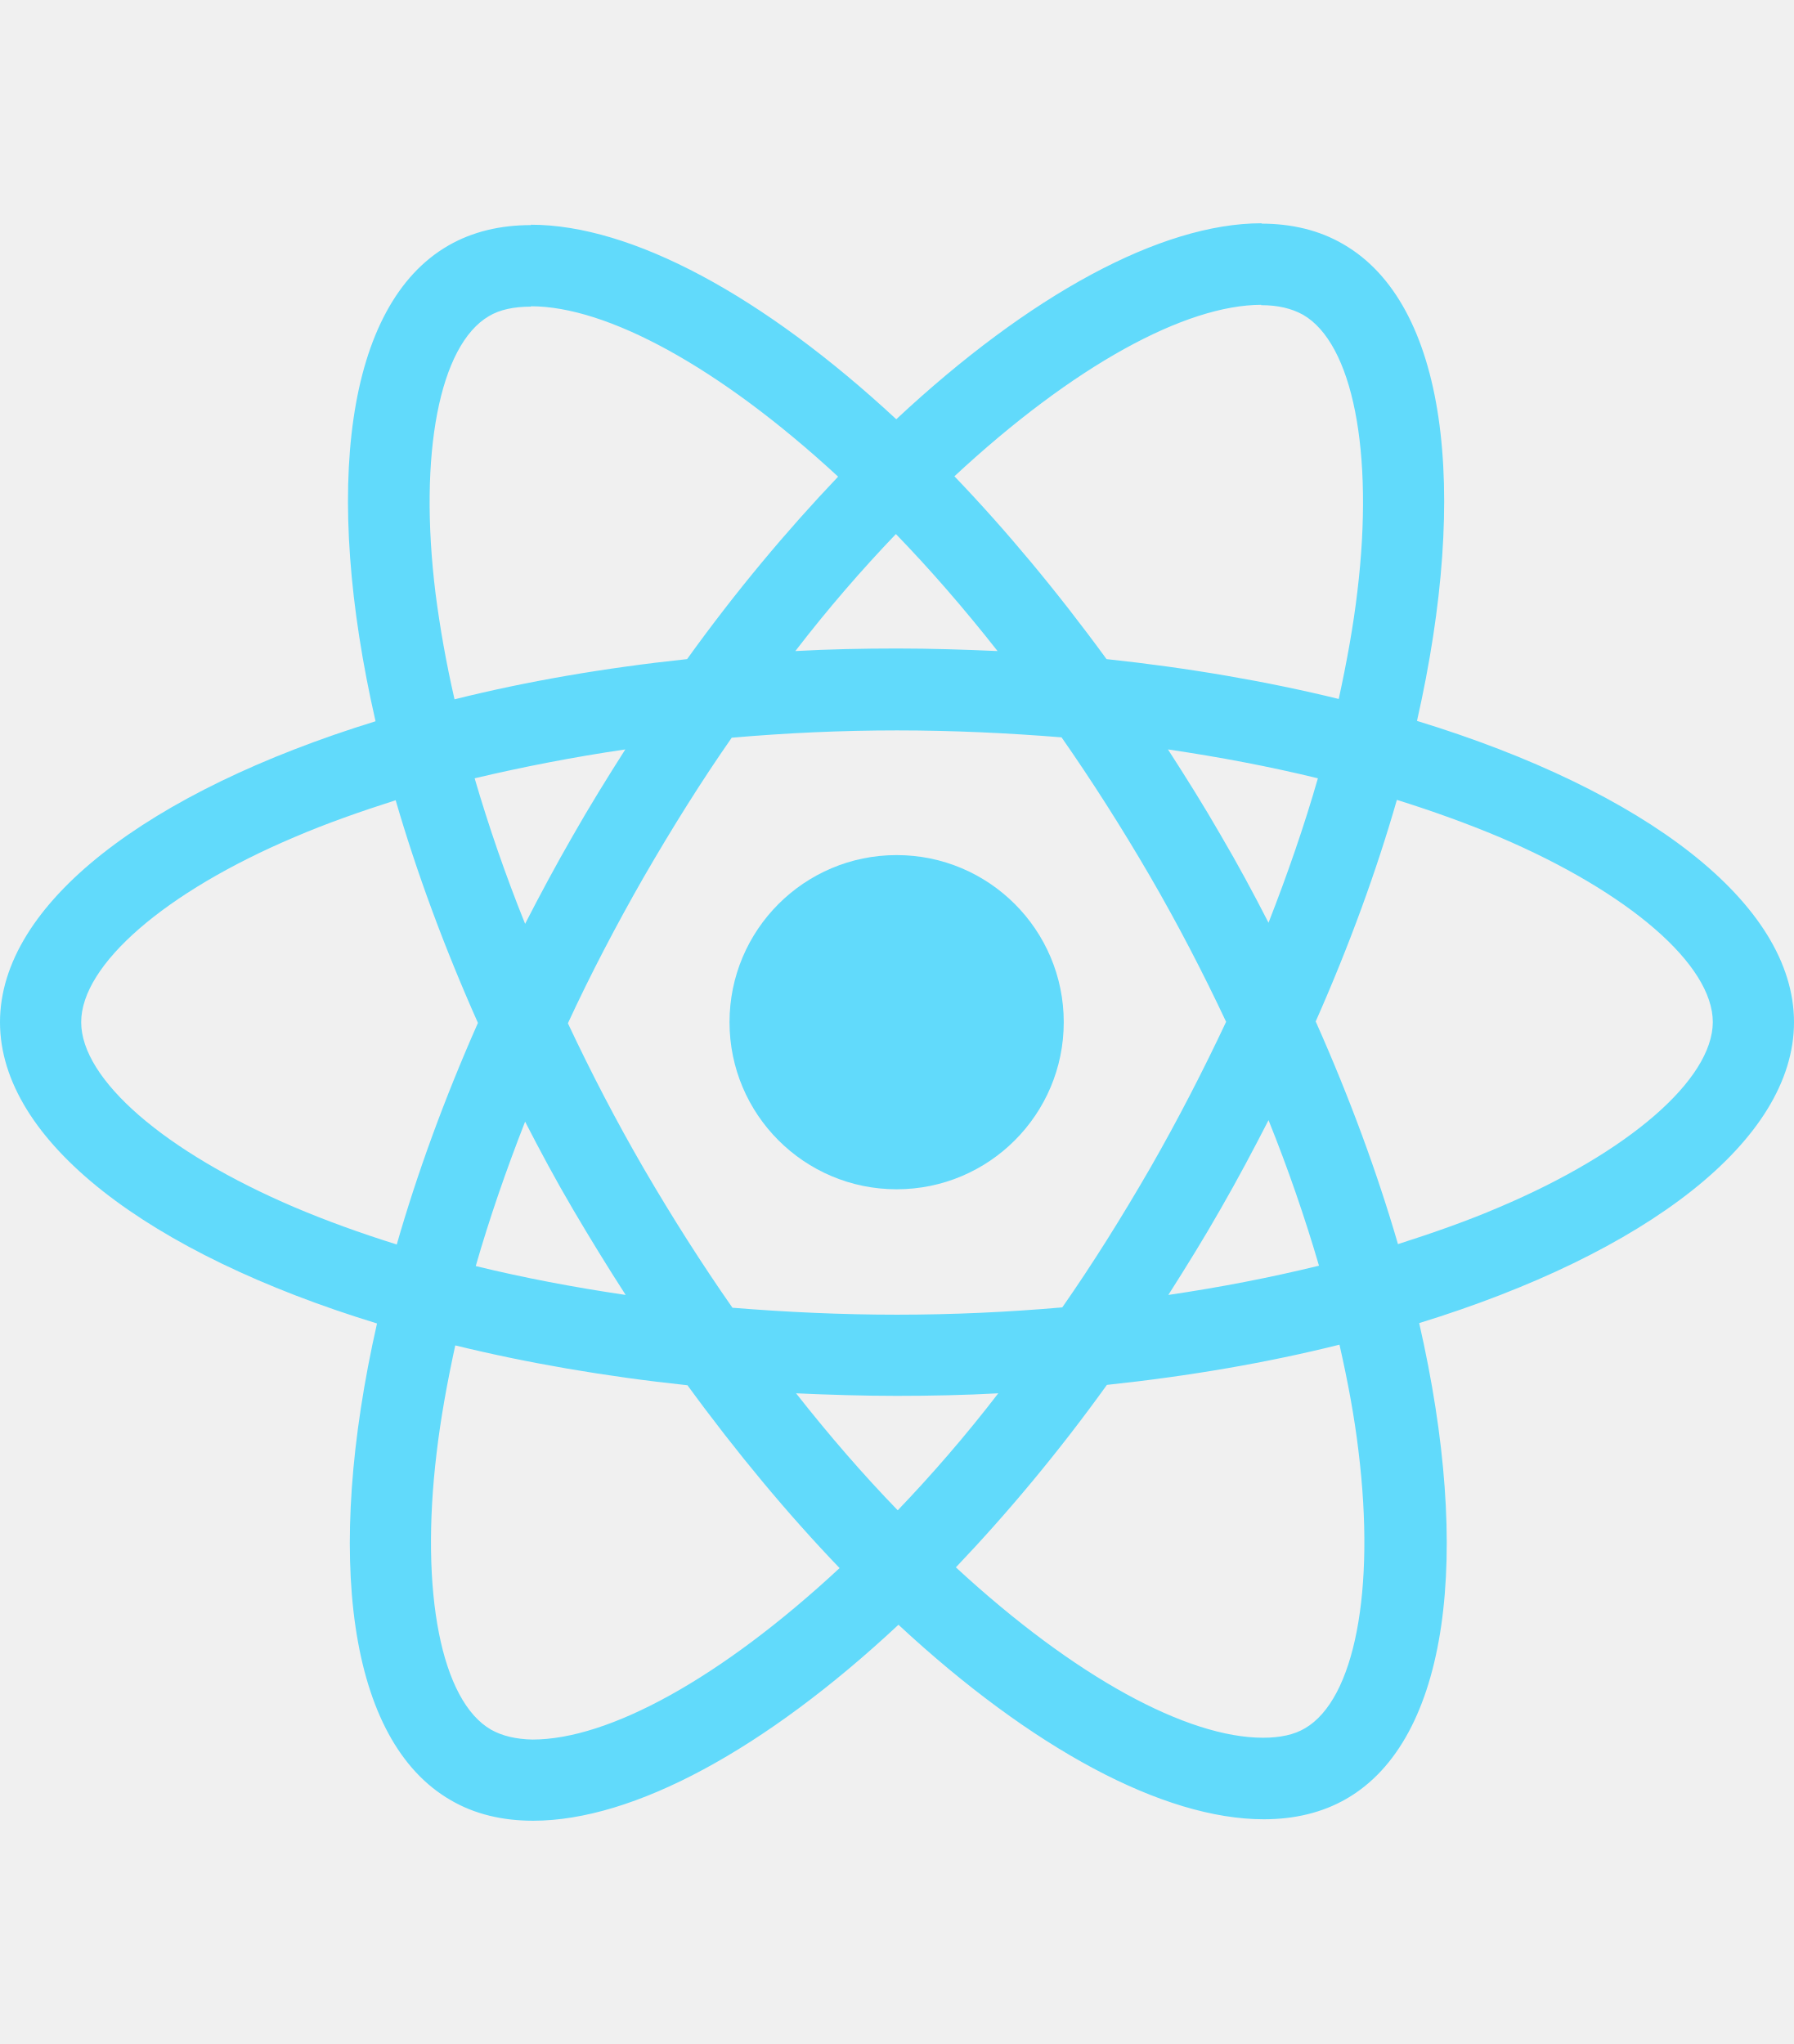
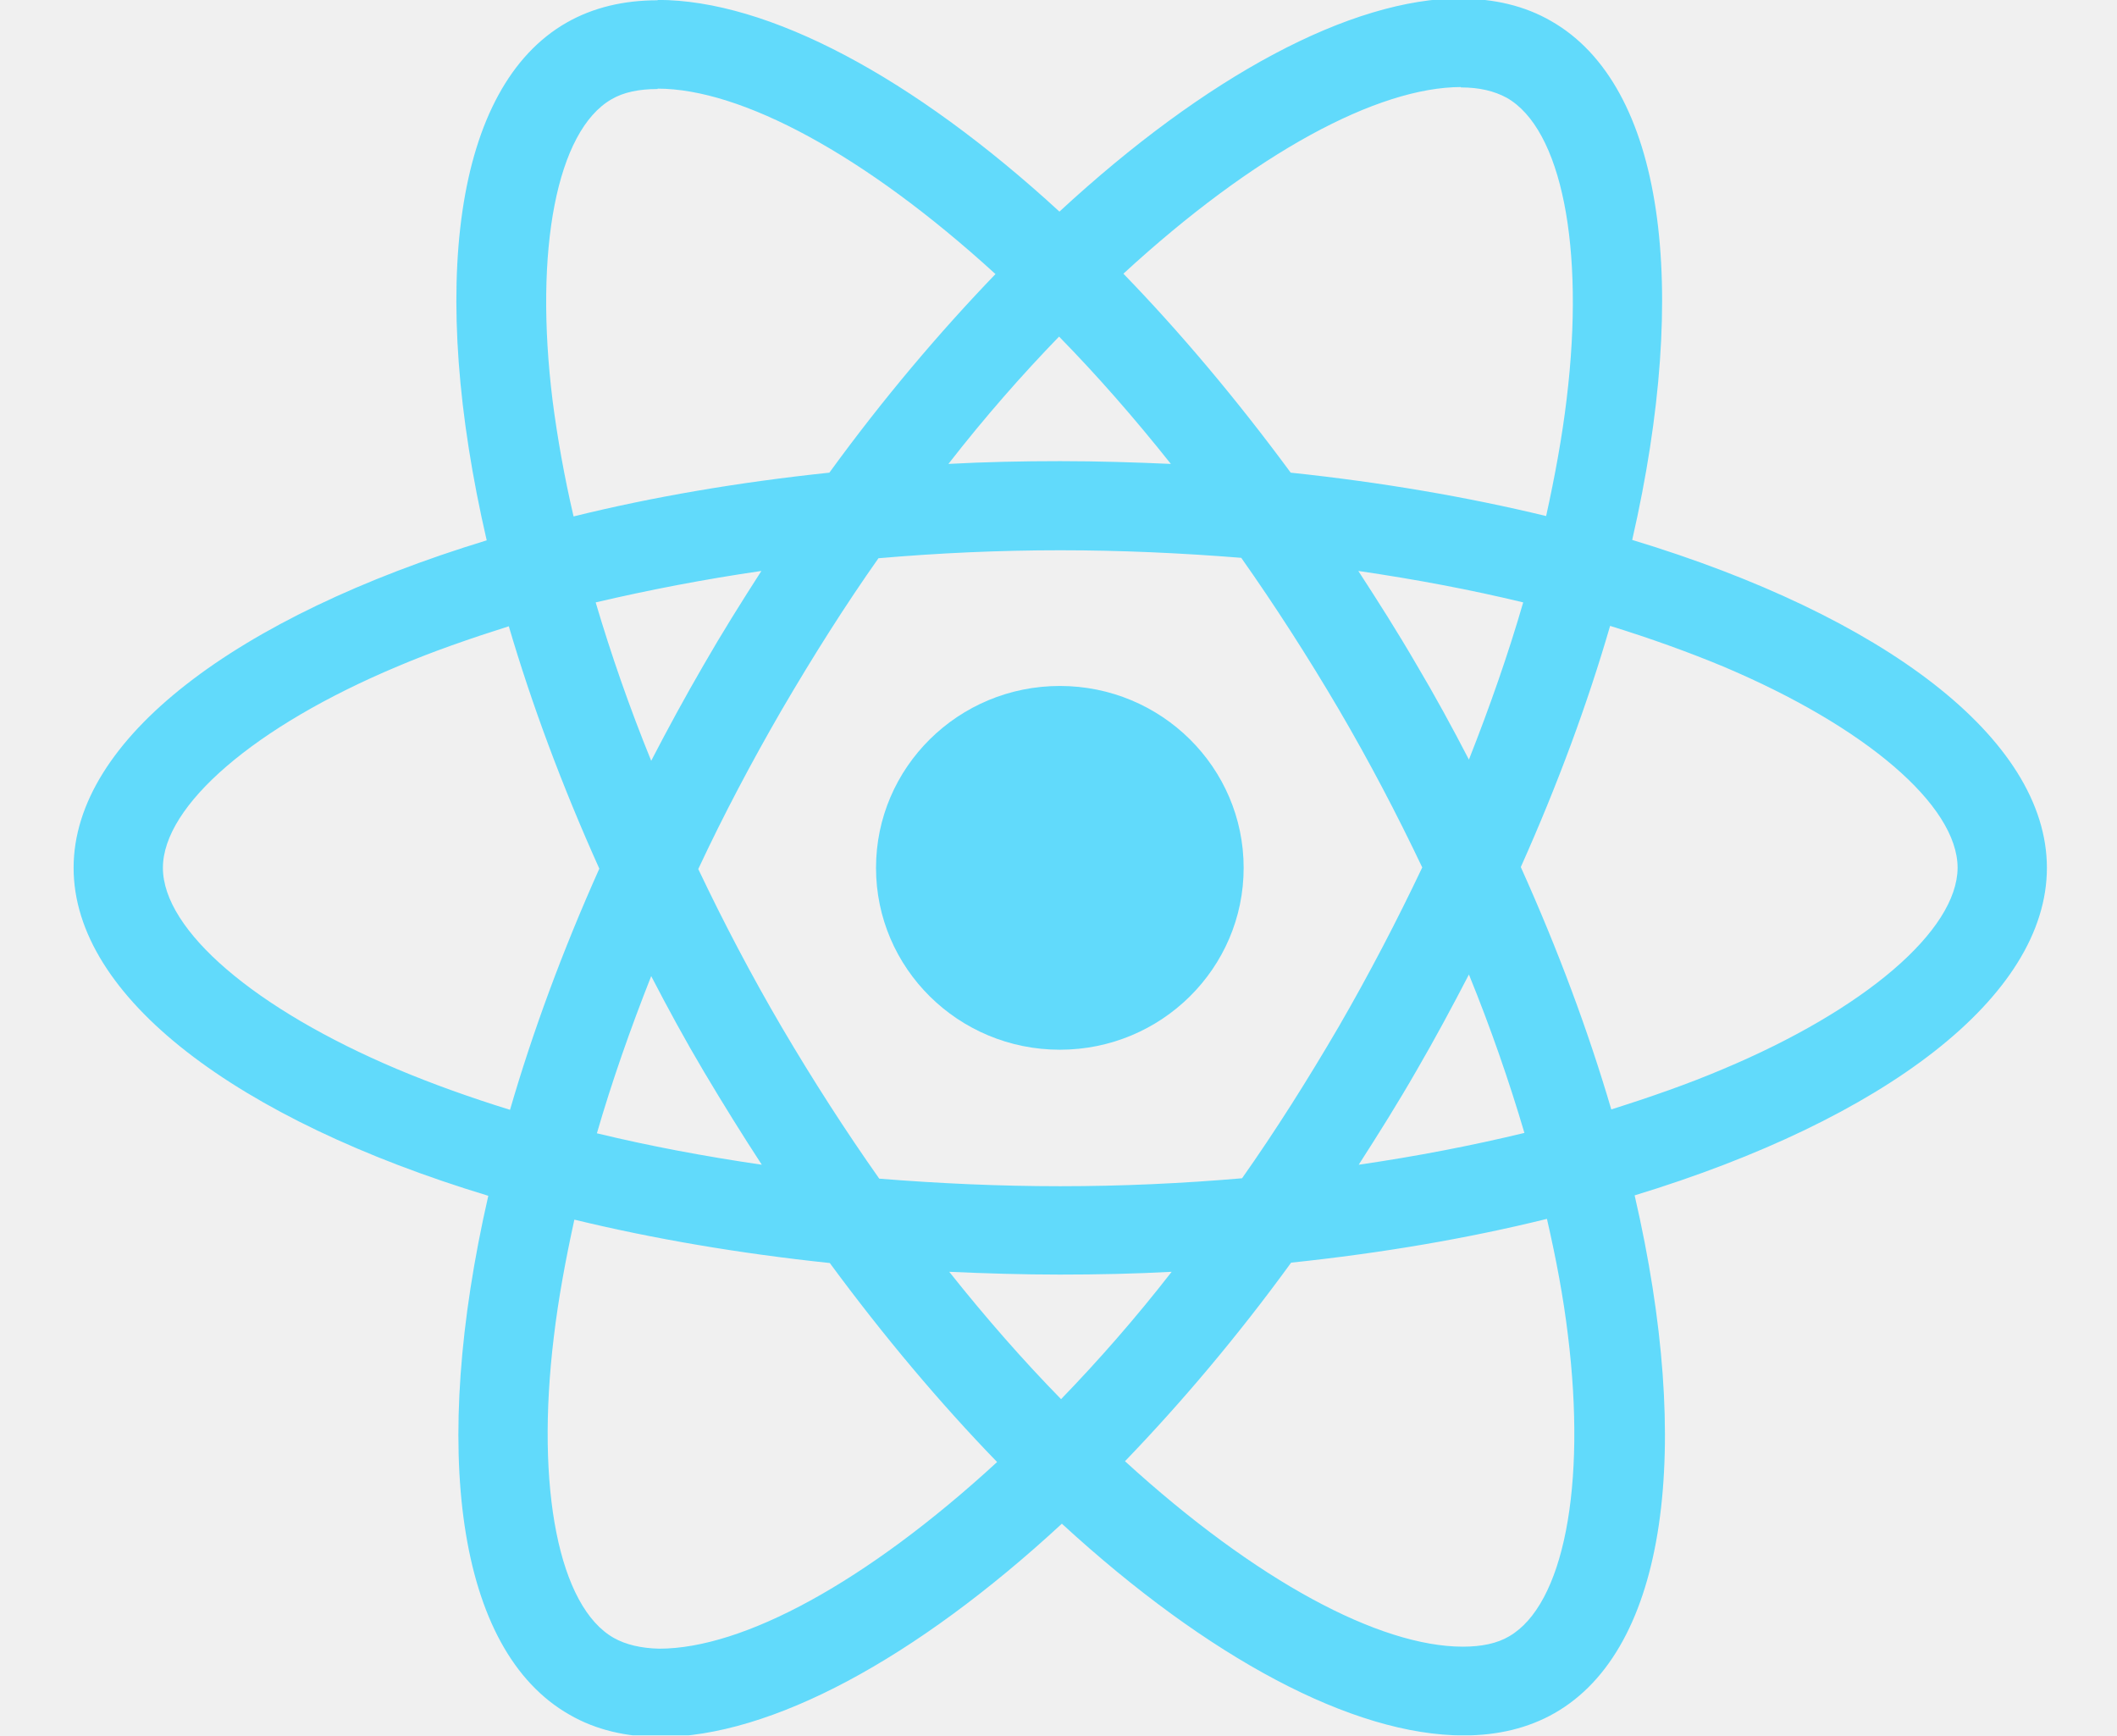
- <svg xmlns="http://www.w3.org/2000/svg" height="2500" viewBox="175.7 78 490.6 436.9" width="2194">
-   <g fill="#61dafb">
-     <path d="m666.3 296.5c0-32.5-40.7-63.3-103.1-82.4 14.4-63.6 8-114.2-20.2-130.4-6.5-3.8-14.1-5.6-22.4-5.6v22.3c4.6 0 8.3.9 11.4 2.6 13.6 7.8 19.5 37.5 14.9 75.7-1.1 9.4-2.9 19.3-5.1 29.4-19.6-4.8-41-8.5-63.5-10.9-13.5-18.5-27.5-35.3-41.6-50 32.6-30.3 63.2-46.9 84-46.9v-22.3c-27.5 0-63.5 19.6-99.9 53.6-36.4-33.8-72.4-53.2-99.9-53.2v22.3c20.7 0 51.4 16.5 84 46.6-14 14.7-28 31.4-41.3 49.9-22.6 2.4-44 6.1-63.6 11-2.3-10-4-19.7-5.2-29-4.7-38.2 1.1-67.9 14.6-75.8 3-1.8 6.9-2.6 11.5-2.6v-22.3c-8.4 0-16 1.8-22.6 5.6-28.1 16.2-34.4 66.7-19.9 130.1-62.2 19.2-102.7 49.9-102.7 82.3 0 32.5 40.7 63.3 103.1 82.4-14.4 63.6-8 114.2 20.2 130.4 6.5 3.8 14.1 5.6 22.5 5.6 27.5 0 63.5-19.6 99.9-53.6 36.4 33.8 72.4 53.2 99.9 53.2 8.4 0 16-1.8 22.6-5.6 28.1-16.2 34.4-66.7 19.9-130.1 62-19.1 102.5-49.9 102.5-82.3zm-130.2-66.7c-3.7 12.9-8.3 26.2-13.5 39.5-4.1-8-8.4-16-13.1-24-4.6-8-9.5-15.8-14.4-23.4 14.2 2.1 27.9 4.7 41 7.9zm-45.8 106.5c-7.8 13.5-15.8 26.3-24.1 38.2-14.9 1.3-30 2-45.2 2-15.1 0-30.2-.7-45-1.9-8.3-11.9-16.4-24.6-24.2-38-7.6-13.1-14.5-26.4-20.8-39.8 6.2-13.4 13.2-26.8 20.7-39.9 7.8-13.5 15.8-26.3 24.1-38.2 14.9-1.3 30-2 45.2-2 15.1 0 30.2.7 45 1.9 8.3 11.9 16.4 24.6 24.2 38 7.6 13.1 14.5 26.4 20.8 39.8-6.3 13.4-13.2 26.8-20.7 39.9zm32.3-13c5.4 13.4 10 26.8 13.8 39.8-13.1 3.2-26.9 5.9-41.2 8 4.9-7.7 9.8-15.6 14.4-23.7 4.6-8 8.9-16.1 13-24.1zm-101.4 106.7c-9.3-9.6-18.6-20.3-27.8-32 9 .4 18.2.7 27.5.7 9.4 0 18.7-.2 27.8-.7-9 11.7-18.3 22.4-27.5 32zm-74.4-58.9c-14.2-2.1-27.9-4.7-41-7.9 3.7-12.9 8.3-26.2 13.5-39.5 4.1 8 8.4 16 13.1 24s9.5 15.8 14.4 23.4zm73.9-208.1c9.3 9.6 18.6 20.3 27.8 32-9-.4-18.2-.7-27.5-.7-9.4 0-18.7.2-27.8.7 9-11.7 18.3-22.4 27.5-32zm-74 58.9c-4.9 7.7-9.8 15.6-14.4 23.7-4.6 8-8.9 16-13 24-5.4-13.4-10-26.8-13.8-39.8 13.1-3.1 26.9-5.8 41.2-7.9zm-90.5 125.2c-35.4-15.1-58.3-34.9-58.3-50.6s22.9-35.6 58.3-50.6c8.6-3.7 18-7 27.7-10.1 5.7 19.6 13.2 40 22.5 60.9-9.2 20.8-16.6 41.1-22.2 60.6-9.9-3.1-19.3-6.5-28-10.2zm53.8 142.9c-13.6-7.8-19.5-37.5-14.9-75.7 1.1-9.4 2.9-19.3 5.1-29.4 19.6 4.8 41 8.5 63.5 10.9 13.5 18.5 27.5 35.3 41.6 50-32.6 30.3-63.2 46.9-84 46.9-4.5-.1-8.3-1-11.3-2.7zm237.2-76.2c4.7 38.2-1.1 67.9-14.6 75.8-3 1.8-6.9 2.6-11.5 2.6-20.7 0-51.4-16.5-84-46.6 14-14.7 28-31.4 41.3-49.9 22.6-2.4 44-6.1 63.6-11 2.3 10.1 4.1 19.8 5.2 29.1zm38.5-66.7c-8.6 3.7-18 7-27.7 10.1-5.7-19.6-13.2-40-22.5-60.9 9.2-20.8 16.6-41.1 22.2-60.6 9.9 3.1 19.3 6.5 28.1 10.2 35.4 15.1 58.3 34.9 58.3 50.6-.1 15.7-23 35.6-58.4 50.6z" />
-     <circle cx="420.9" cy="296.5" r="45.7" />
+ <svg xmlns="http://www.w3.org/2000/svg" width="61" height="50" viewBox="0 0 61 50" fill="none">
+   <g clip-path="url(#clip0_869_457)">
+     <path d="M58.98 25.006C58.98 21.279 54.263 17.747 47.031 15.557C48.7 8.264 47.958 2.462 44.69 0.604C43.937 0.169 43.056 -0.038 42.094 -0.038V2.519C42.627 2.519 43.056 2.622 43.415 2.817C44.991 3.712 45.675 7.117 45.142 11.498C45.014 12.576 44.806 13.711 44.551 14.869C42.279 14.319 39.799 13.894 37.191 13.619C35.627 11.498 34.004 9.571 32.37 7.886C36.148 4.411 39.695 2.508 42.105 2.508V-0.049C38.918 -0.049 34.746 2.198 30.527 6.097C26.309 2.221 22.136 -0.003 18.949 -0.003V2.554C21.348 2.554 24.906 4.446 28.684 7.897C27.062 9.583 25.439 11.498 23.898 13.619C21.279 13.894 18.799 14.319 16.527 14.88C16.26 13.734 16.063 12.622 15.924 11.555C15.38 7.175 16.052 3.769 17.616 2.863C17.964 2.657 18.416 2.565 18.949 2.565V0.008C17.976 0.008 17.095 0.214 16.33 0.65C13.073 2.508 12.343 8.299 14.024 15.569C6.815 17.77 2.121 21.291 2.121 25.006C2.121 28.733 6.838 32.264 14.07 34.455C12.401 41.747 13.143 47.55 16.411 49.407C17.164 49.843 18.045 50.049 19.019 50.049C22.206 50.049 26.378 47.802 30.597 43.903C34.816 47.779 38.988 50.004 42.175 50.004C43.148 50.004 44.029 49.797 44.794 49.361C48.051 47.504 48.781 41.713 47.101 34.443C54.286 32.253 58.98 28.721 58.98 25.006ZM43.89 17.357C43.462 18.837 42.928 20.362 42.326 21.887C41.85 20.969 41.352 20.052 40.807 19.135C40.274 18.217 39.706 17.323 39.139 16.451C40.784 16.692 42.372 16.99 43.89 17.357ZM38.582 29.57C37.678 31.118 36.751 32.585 35.789 33.95C34.062 34.099 32.312 34.179 30.55 34.179C28.8 34.179 27.05 34.099 25.335 33.961C24.373 32.597 23.434 31.14 22.53 29.604C21.65 28.102 20.85 26.577 20.12 25.04C20.838 23.504 21.65 21.967 22.519 20.465C23.423 18.917 24.35 17.449 25.312 16.085C27.039 15.935 28.789 15.855 30.55 15.855C32.3 15.855 34.051 15.935 35.766 16.073C36.728 17.438 37.667 18.894 38.571 20.43C39.451 21.933 40.251 23.458 40.981 24.994C40.251 26.531 39.451 28.067 38.582 29.57ZM42.326 28.079C42.952 29.615 43.485 31.152 43.925 32.643C42.407 33.01 40.807 33.319 39.15 33.56C39.718 32.677 40.286 31.771 40.819 30.842C41.352 29.925 41.85 28.996 42.326 28.079ZM30.574 40.314C29.496 39.213 28.418 37.986 27.352 36.645C28.395 36.691 29.461 36.725 30.539 36.725C31.628 36.725 32.706 36.702 33.761 36.645C32.718 37.986 31.64 39.213 30.574 40.314ZM21.951 33.56C20.305 33.319 18.717 33.021 17.199 32.654C17.628 31.175 18.161 29.65 18.764 28.125C19.239 29.042 19.737 29.959 20.282 30.877C20.827 31.794 21.383 32.689 21.951 33.56ZM30.516 9.698C31.594 10.798 32.671 12.025 33.738 13.367C32.695 13.321 31.628 13.287 30.55 13.287C29.461 13.287 28.383 13.31 27.328 13.367C28.372 12.025 29.45 10.798 30.516 9.698ZM21.939 16.451C21.371 17.334 20.803 18.24 20.27 19.169C19.737 20.087 19.239 21.004 18.764 21.921C18.138 20.385 17.605 18.848 17.164 17.357C18.683 17.002 20.282 16.692 21.939 16.451ZM11.451 30.808C7.348 29.076 4.694 26.806 4.694 25.006C4.694 23.206 7.348 20.924 11.451 19.203C12.447 18.779 13.537 18.401 14.661 18.045C15.322 20.293 16.191 22.632 17.269 25.029C16.202 27.414 15.345 29.742 14.696 31.978C13.548 31.622 12.459 31.232 11.451 30.808ZM17.686 47.194C16.11 46.3 15.426 42.894 15.959 38.514C16.087 37.436 16.295 36.301 16.55 35.142C18.822 35.693 21.302 36.117 23.91 36.392C25.474 38.514 27.097 40.44 28.731 42.126C24.953 45.6 21.406 47.504 18.995 47.504C18.474 47.492 18.034 47.389 17.686 47.194ZM45.177 38.456C45.721 42.837 45.049 46.242 43.485 47.148C43.137 47.355 42.685 47.446 42.152 47.446C39.753 47.446 36.195 45.554 32.416 42.103C34.039 40.417 35.662 38.502 37.203 36.381C39.822 36.106 42.303 35.681 44.574 35.12C44.841 36.278 45.049 37.39 45.177 38.456ZM49.639 30.808C48.642 31.232 47.553 31.611 46.428 31.966C45.768 29.719 44.899 27.379 43.821 24.983C44.887 22.598 45.745 20.27 46.394 18.034C47.541 18.389 48.63 18.779 49.65 19.203C53.753 20.935 56.407 23.206 56.407 25.006C56.396 26.806 53.742 29.088 49.639 30.808Z" fill="#61DAFB" />
+     <path d="M30.539 30.246C33.464 30.246 35.835 27.9 35.835 25.006C35.835 22.112 33.464 19.765 30.539 19.765C27.614 19.765 25.242 22.112 25.242 25.006C25.242 27.9 27.614 30.246 30.539 30.246Z" fill="#61DAFB" />
  </g>
+   <defs>
+     <clipPath id="clip0_869_457">
+       <rect width="61" height="50" fill="white" />
+     </clipPath>
+   </defs>
</svg>
